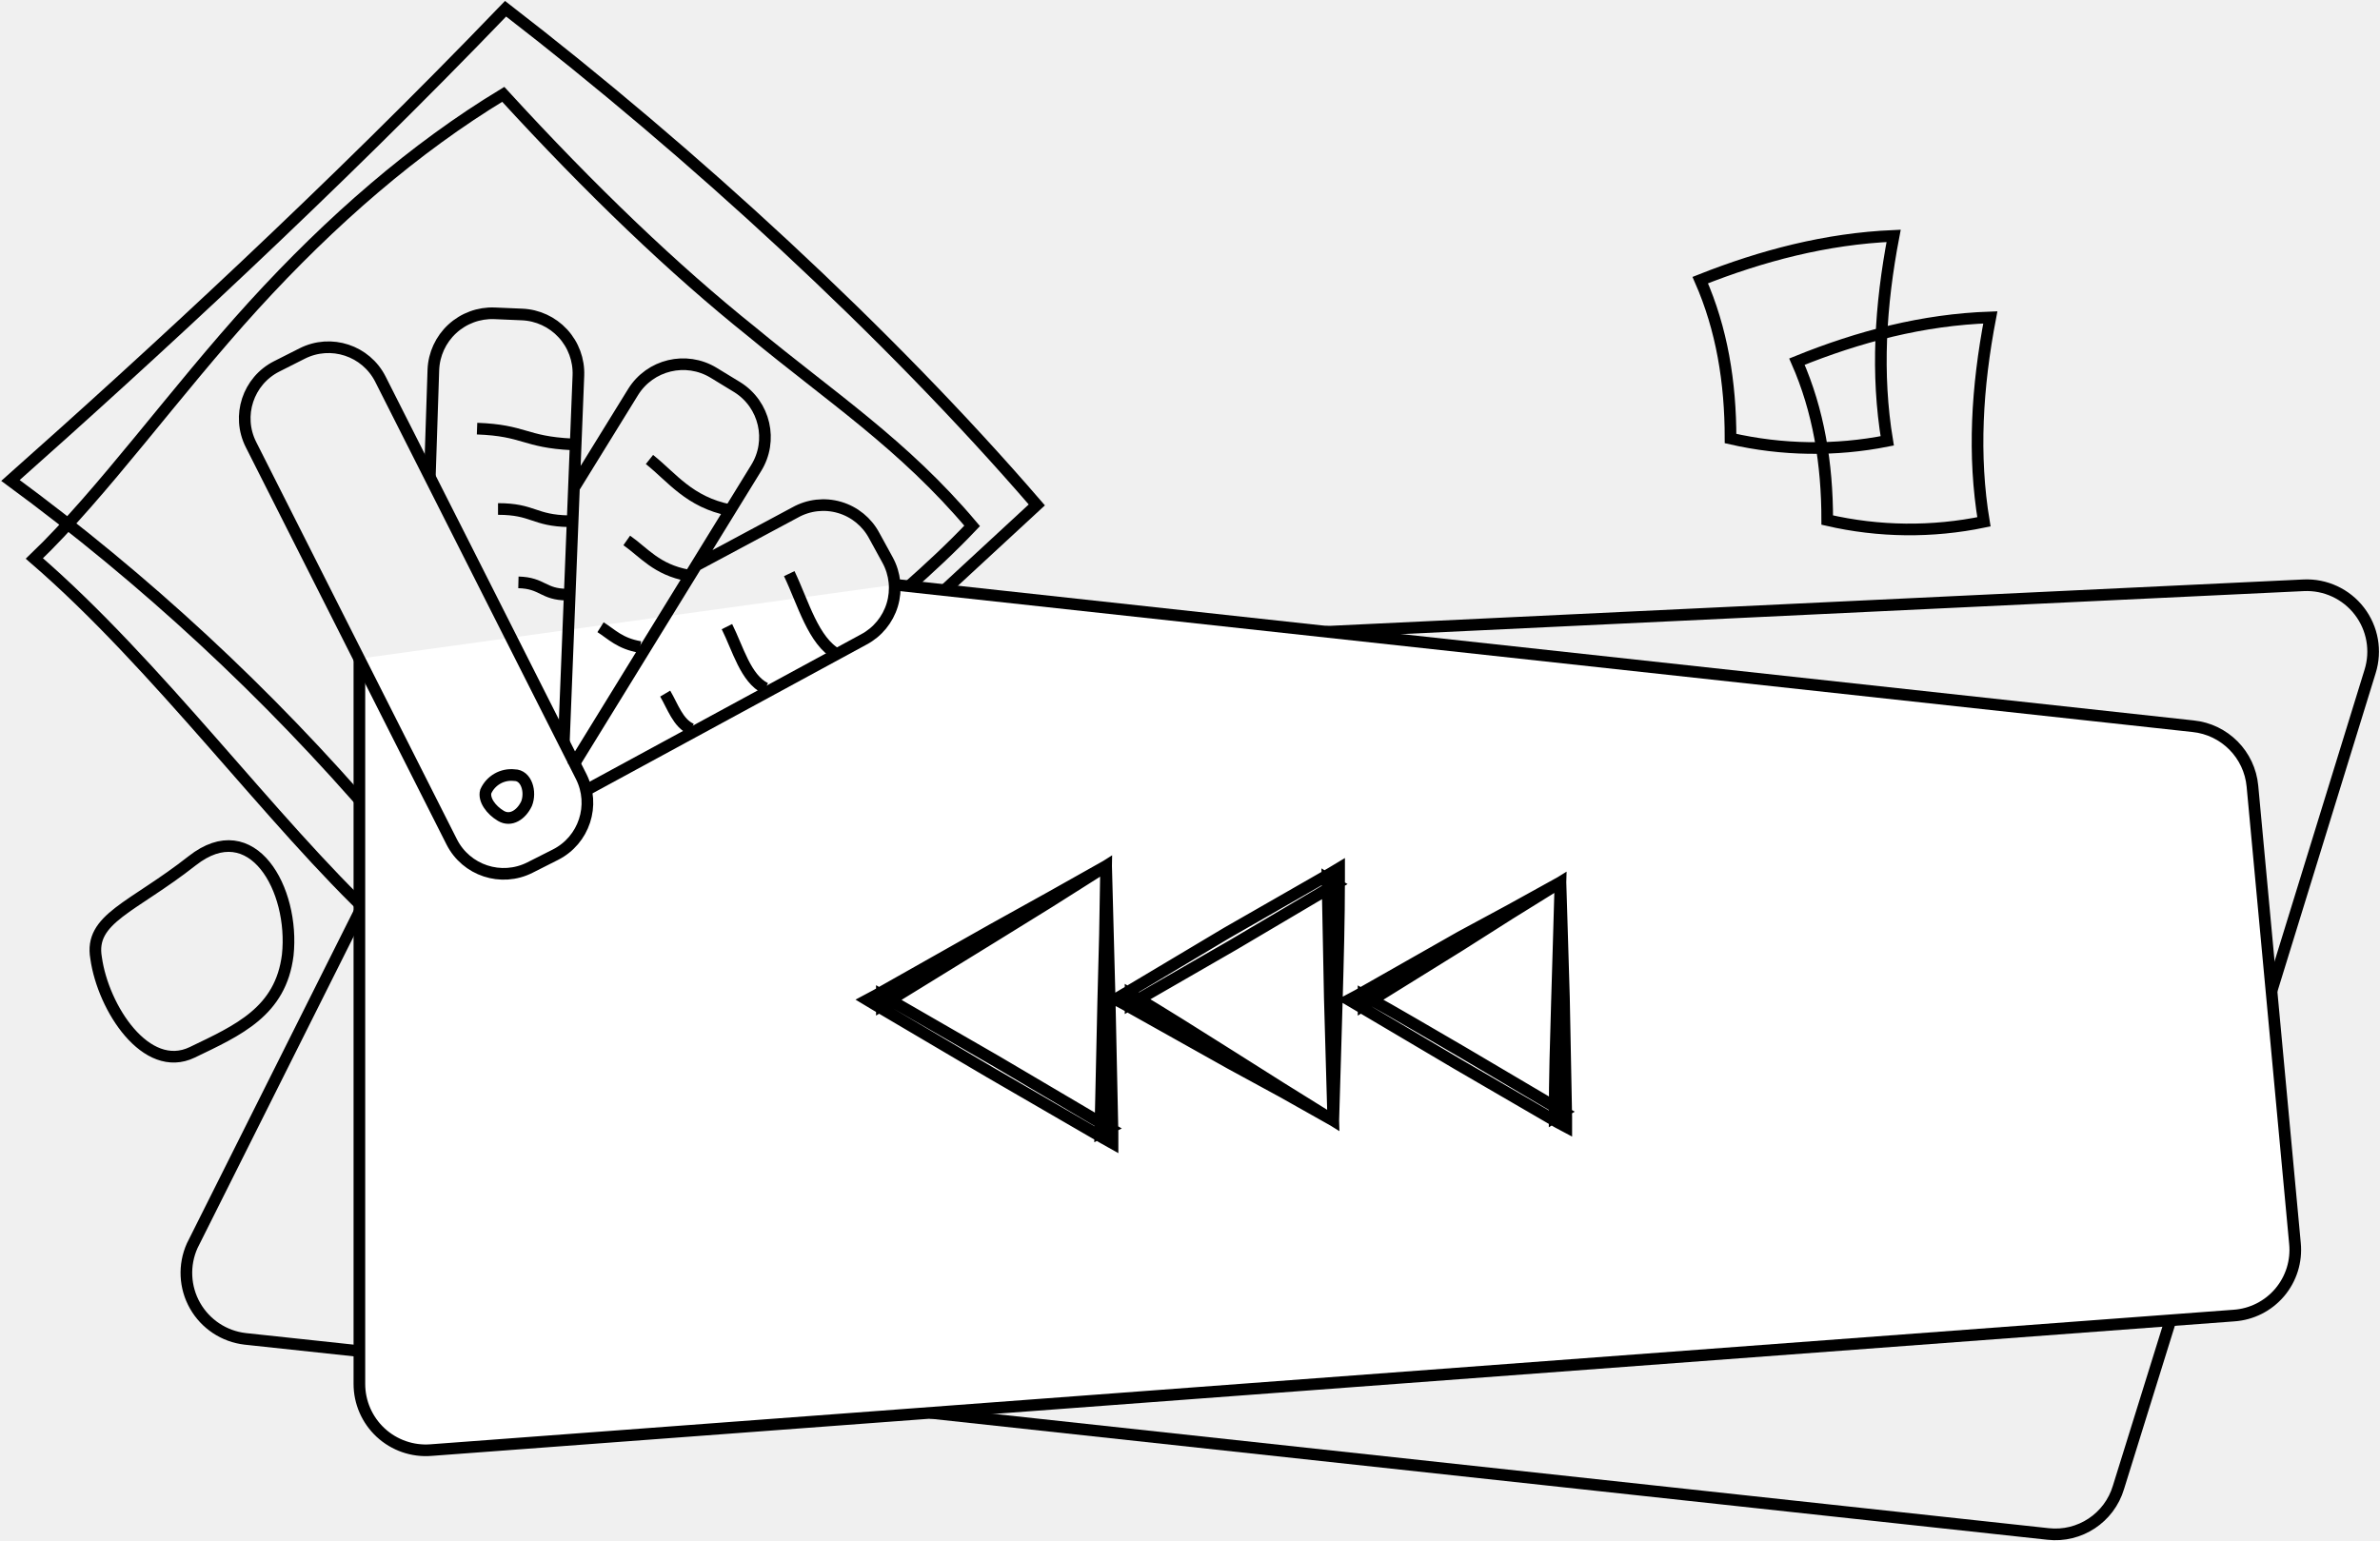
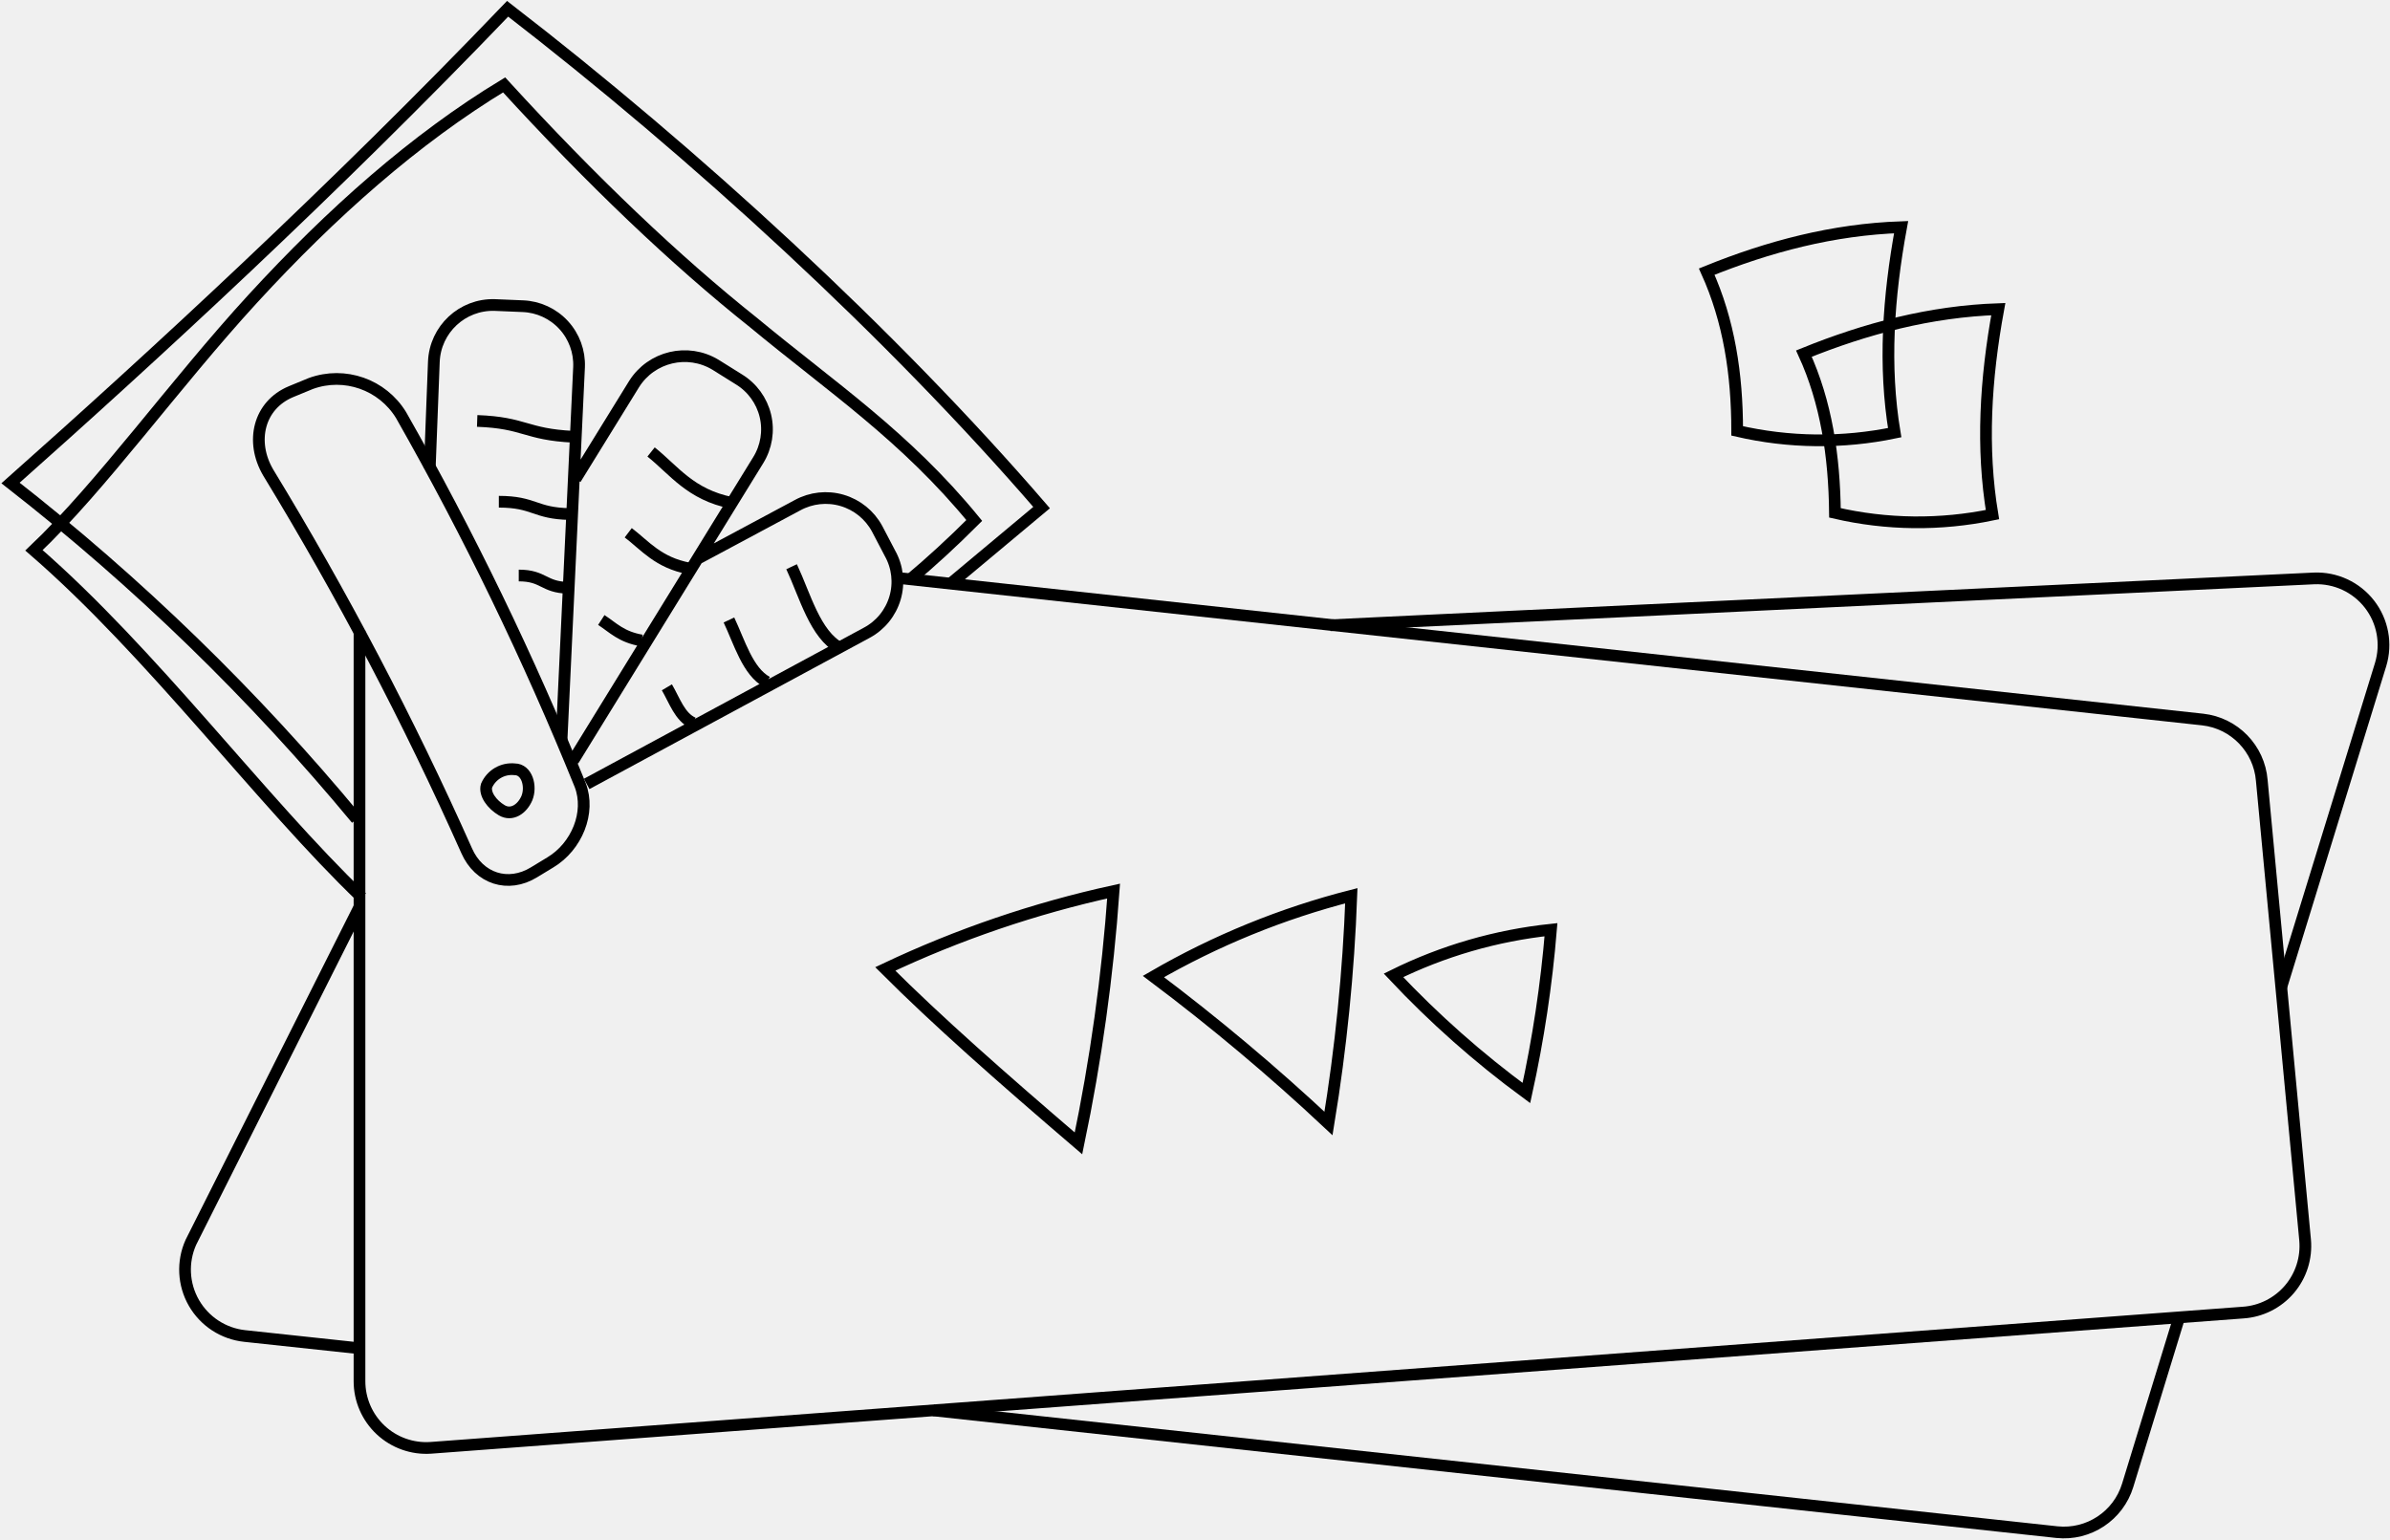
- <svg xmlns="http://www.w3.org/2000/svg" viewBox="0 0 408.6 264.6" id="design">
+ <svg xmlns="http://www.w3.org/2000/svg" viewBox="0 0 408.2 262.9" id="design">
  <g fill="none" stroke="#000" stroke-width="2">
-     <path d="M64.7 140.8A377.1 377.1 0 001.8 82.5c24.1-21.4 55.1-49.9 85-81 32 24.7 65.5 55.4 91.2 85.2l-18.5 17.1" />
-     <path d="M64.4 157.8c-17.8-16.7-37.3-43.6-58.5-61.9 11.6-11.1 24.2-28.7 37.6-43.4s27.7-27.1 42.9-36.3Q109.1 41 129.1 57c13.4 11.1 26 19.3 37.8 33.3-3.7 3.9-7.4 7.3-11 10.5M308.5 62.1c3.7 8.4 5.2 17.5 5.2 27.2a62.7 62.7 0 0026.9.3c-1.9-11.4-1.2-23.1 1.1-35.1-11.6.4-22.6 3.3-33.2 7.6z" />
-     <path d="M291.9 48.1c3.7 8.4 5.2 17.5 5.2 27.2a64.3 64.3 0 0026.9.4c-1.9-11.5-1.2-23.2 1.1-35.2-11.6.5-22.6 3.4-33.2 7.6zM389.9 170.4l17-55.1a11.4 11.4 0 00-11.4-14.8l-167.9 8m-67.9 134.1l191.9 20.8a11.3 11.3 0 0012.1-8l8.9-28.6M61.7 156.6L33 213.9a11.4 11.4 0 009.1 16l19.6 2.1" />
-     <path d="M61.7 113.1v124.5A11.4 11.4 0 0074 249l309.5-23.1a11.3 11.3 0 0010.5-12.4l-7.3-78.5a11.4 11.4 0 00-10.2-10.3l-222.9-24.3" fill="#fff" class="F G I" />
-     <path d="M49.4 164c-1.2 9.7-8.5 12.9-16.4 16.7s-15.3-7.6-16.5-16.2c-1.2-6.8 6.2-8.6 16.5-16.7s17.6 4.9 16.4 16.2zM189.9 148.7l-9.8 6.2-9.7 6-19 11.7v-1.7l19.6 11.3 19.5 11.5-1.6.8.5-22.5.3-11.5zm0 0l.6 22.6.5 23.2v1.8l-1.6-.9-19.5-11.3-19.5-11.5-1.5-.9 1.5-.8 20-11.3 9.9-5.5zm39 43.7l-8.7-4.9-9-4.9-18.2-10.2-1.5-.8 1.5-.9 17.6-10.5 17.8-10.2 1.5-.9v1.8c0 7.1-.2 14.1-.4 21.1l-.3 10.3zm0 0l-.6-21.1-.4-20.4 1.5.9-17.6 10.4-17.7 10.2v-1.7c5.7 3.4 11.4 7 17.1 10.6l8.7 5.5zm39-40.9l-8.7 5.4-8.5 5.4-16.6 10.3v-1.7c5.8 3.2 11.5 6.6 17.2 9.9l17.1 10.1-1.5.9c0-6.6.2-13.1.4-19.8l.3-10.1zm0 0l.3 9.8.3 10 .4 20.5v1.7l-1.5-.8-17.2-10-18.6-11 1.5-.8 17.6-10 8.7-4.7zM119.7 97l16.8-9a9.9 9.9 0 0113.6 4l2.3 4.2a10 10 0 01-4.1 13.6l-47.7 25.9m-1.9-52.2l10-16.2a10.1 10.1 0 0113.8-3.3l4.1 2.5a10.1 10.1 0 013.2 13.9l-31.5 51.2M73.8 81.7l.6-18.2a10.1 10.1 0 0110.5-9.7l4.7.2a10.1 10.1 0 019.7 10.5l-2.5 63" />
-     <rect x="59" y="56.6" width="24.9" height="96.42" rx="10" transform="rotate(-26.8 71.497 104.862)" />
-     <path d="M81.9 73.6c8.2.3 8.1 2.3 16.3 2.7M85.5 87.4c6.1 0 6.1 2 12.2 2.1M89 100c4.2.1 4.2 2.1 8.4 2.1m14.1-23.2c3.9 3.1 6.8 7.3 13.8 8.7m-17.7 5.2c3 2.1 5.1 5 10.5 6m-15 8.9c1.9 1.2 3.3 2.8 6.8 3.4m25.6-12.6c2.4 5 4.1 11.6 8.3 13.9m-19-4.8c1.9 3.8 3.2 8.9 6.6 10.6m-17.2.9c1.3 2.2 2.2 5.1 4.5 6.1M90.4 138c-.9 1.9-2.7 3.1-4.4 2.1s-3-2.8-2.6-4.2a4.8 4.8 0 014.9-2.8c2.1 0 2.9 2.9 2.1 4.9z" />
+     <path d="M60.9 139.9A381.4 381.4 0 001.8 82.5c24.1-21.4 55.1-49.9 84.9-81 32 24.7 65.5 55.4 91.2 85.2l-15.8 13.2" />
+     <path d="M61.8 153.3C44.7 136.9 26 111.5 5.8 94c11.5-10.9 24-28.4 37.4-43s27.7-27.3 42.9-36.5q22.5 24.6 42.6 40.6c13.4 11.1 25.9 19.4 37.7 33.8-3.8 3.8-7.4 7.1-11.1 10.2M308.1 60.4c3.8 8.3 5.2 17.5 5.3 27.2a62.6 62.6 0 0026.9.3c-1.9-11.4-1.2-23.1 1-35.1-11.6.4-22.6 3.3-33.2 7.6z" />
+     <path d="M291.5 46.4c3.8 8.4 5.2 17.5 5.2 27.2a62.7 62.7 0 0026.9.3c-1.9-11.4-1.1-23.1 1.1-35.1-11.6.4-22.6 3.3-33.2 7.6zM389.6 168.7l17-55.2a11.4 11.4 0 00-11.4-14.7l-168 8m-67.8 134.1l191.9 20.8a11.4 11.4 0 0012.1-8l8.8-28.7M61.4 154.9l-28.8 57.3a11.4 11.4 0 009.2 16l19.6 2.1" />
+     <path d="M61.4 107.7v128.2a11.4 11.4 0 0012.2 11.4l309.5-23.1a11.4 11.4 0 0010.6-12.4l-7.4-78.5a11.4 11.4 0 00-10.1-10.4l-223-24.2" />
+     <path d="M190.2 152.2a182 182 0 00-39 13.3c8.8 8.8 19.8 18.5 33 29.8a321.2 321.2 0 006-43.1zM230.8 153a133.1 133.1 0 00-33.8 13.8 358.2 358.2 0 0129.9 25.1 308.7 308.7 0 003.9-38.9zM264.9 158.8a79.5 79.5 0 00-26.9 7.8 165.7 165.7 0 0022.7 20.1 209.8 209.8 0 004.2-27.9zM119.4 95.3l16.8-9a10 10 0 0113.6 4l2.2 4.2a9.9 9.9 0 01-4 13.6l-47.8 25.8m-1.9-52.1l10-16.2a10.2 10.2 0 0113.9-3.3l4 2.5a10 10 0 013.3 13.8l-31.6 51.3M73.4 80l.7-18.2c.217-5.54 4.86-9.87 10.4-9.7l4.8.2a10 10 0 019.6 10.4l-3 63.9" />
+     <path d="M94 147.3l-2.8 1.7c-4.4 2.7-9.4 1.1-11.5-3.7a571.7 571.7 0 00-33.9-64.6c-3.1-5.3-1.6-11.5 3.9-13.8l3.4-1.4a12.9 12.9 0 0115.4 5.4 531.9 531.9 0 0130.6 63.2c1.8 4.7-.6 10.5-5.1 13.2zM81.5 71.9c8.2.3 8.2 2.3 16.4 2.7M85.2 85.7c6.1 0 6.1 2 12.1 2.1m-8.7 10.5c4.3 0 4.2 2 8.4 2.1m14.2-23.2c3.9 3.1 6.7 7.3 13.8 8.7M107.3 91c2.9 2.2 5.1 5.1 10.4 6.1m-15 8.8c2 1.3 3.4 2.9 6.9 3.5m25.6-12.6c2.3 4.9 4 11.6 8.3 13.9m-19-4.8c1.8 3.8 3.2 8.8 6.5 10.6m-17.1.9c1.3 2.2 2.2 5.1 4.5 6.1" />
+     <path d="M90 136.3c-.8 1.9-2.6 3.1-4.3 2.1s-3-2.8-2.6-4.2a4.7 4.7 0 014.8-2.8c2.1 0 2.9 2.9 2.1 4.9z" />
  </g>
</svg>
